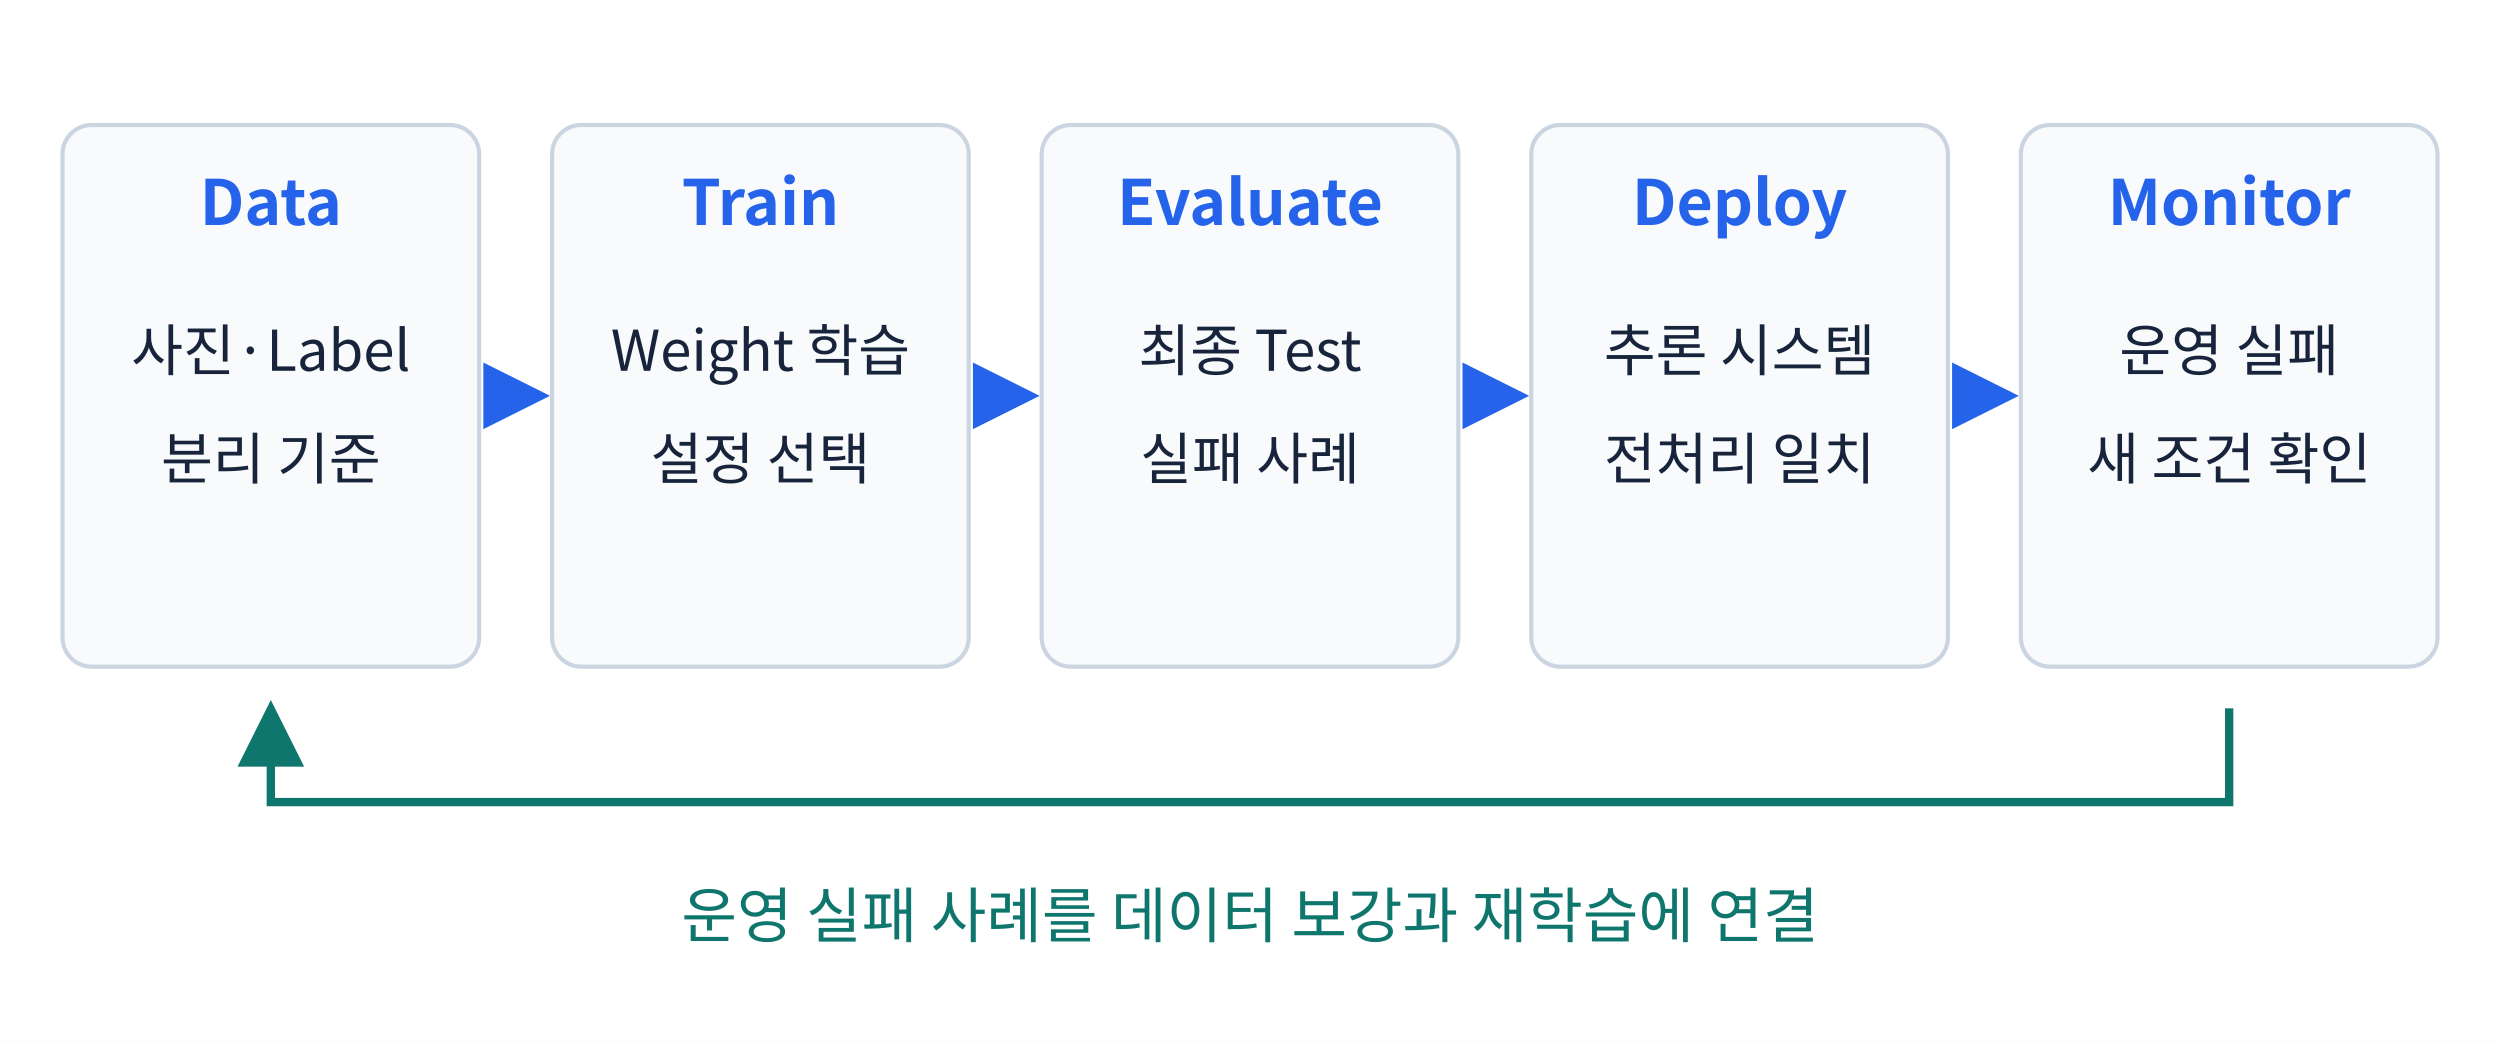
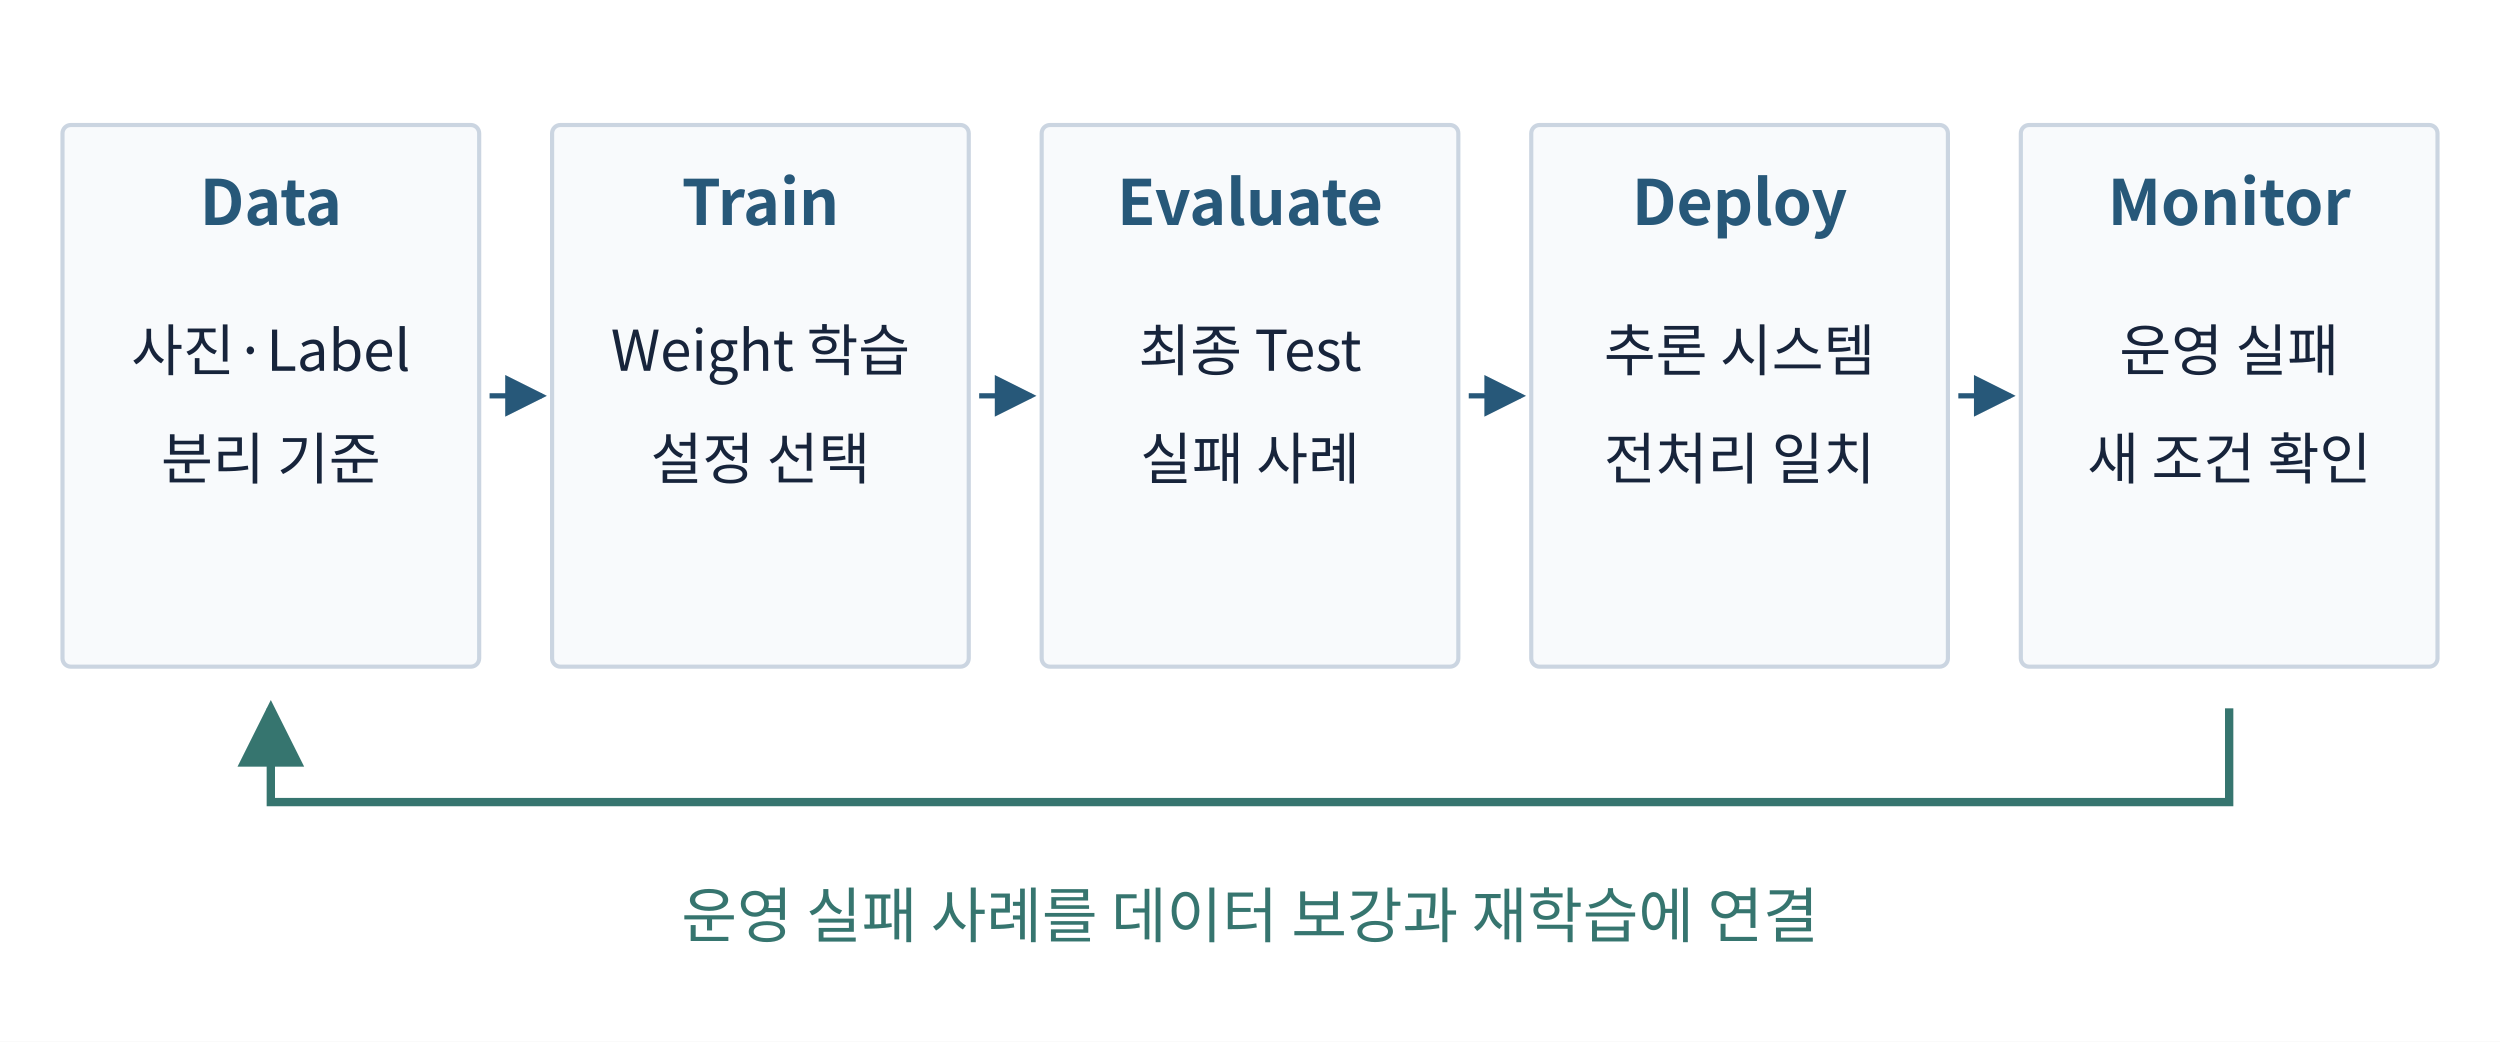
<svg xmlns="http://www.w3.org/2000/svg" viewBox="0 0 1200 500" font-family="'Noto Sans CJK KR', 'Malgun Gothic', sans-serif">
  <defs>
-     <marker id="arrow-2563eb" markerWidth="8" markerHeight="8" refX="7" refY="4" orient="auto">
-       <path d="M0 0 L8 4 L0 8Z" fill="#2563eb" />
+     <marker id="arrow-275879" markerWidth="8" markerHeight="8" refX="7" refY="4" orient="auto">
+       <path d="M0 0 L8 4 L0 8Z" fill="#275879" />
    </marker>
-     <marker id="arrow-0f766e" markerWidth="8" markerHeight="8" refX="7" refY="4" orient="auto">
-       <path d="M0 0 L8 4 L0 8Z" fill="#0f766e" />
+     <marker id="arrow-36756f" markerWidth="8" markerHeight="8" refX="7" refY="4" orient="auto">
+       <path d="M0 0 L8 4 L0 8Z" fill="#36756f" />
    </marker>
-     <marker id="arrow-ea580c" markerWidth="8" markerHeight="8" refX="7" refY="4" orient="auto">
-       <path d="M0 0 L8 4 L0 8Z" fill="#ea580c" />
+     <marker id="arrow-b2773d" markerWidth="8" markerHeight="8" refX="7" refY="4" orient="auto">
+       <path d="M0 0 L8 4 L0 8Z" fill="#b2773d" />
    </marker>
    <marker id="arrow-64748b" markerWidth="8" markerHeight="8" refX="7" refY="4" orient="auto">
      <path d="M0 0 L8 4 L0 8Z" fill="#64748b" />
    </marker>
  </defs>
  <rect width="1200" height="500" fill="white" />
-   <rect x="30" y="60" width="200" height="260" rx="14" fill="#f8fafc" stroke="#cbd5e1" stroke-width="2" />
-   <text x="130.0" y="108" font-size="30" fill="#2563eb" text-anchor="middle" font-weight="700">Data</text>
+   <rect x="30" y="60" width="200" height="260" rx="4" fill="#f8fafc" stroke="#cbd5e1" stroke-width="2" />
+   <text x="130.0" y="108" font-size="30" fill="#275879" text-anchor="middle" font-weight="700">Data</text>
  <text x="130.0" y="178" font-size="27" fill="#17243b" text-anchor="middle" font-weight="400">사진·Label</text>
  <text x="130.0" y="230" font-size="27" fill="#17243b" text-anchor="middle" font-weight="400">분리 기준</text>
-   <path d="M235 190 L260 190" stroke="#2563eb" stroke-width="4" fill="none" marker-end="url(#arrow-2563eb)" />
-   <rect x="265" y="60" width="200" height="260" rx="14" fill="#f8fafc" stroke="#cbd5e1" stroke-width="2" />
-   <text x="365.0" y="108" font-size="30" fill="#2563eb" text-anchor="middle" font-weight="700">Train</text>
+   <path d="M235 190 L260 190" stroke="#275879" stroke-width="2.5" fill="none" marker-end="url(#arrow-275879)" />
+   <rect x="265" y="60" width="200" height="260" rx="4" fill="#f8fafc" stroke="#cbd5e1" stroke-width="2" />
+   <text x="365.0" y="108" font-size="30" fill="#275879" text-anchor="middle" font-weight="700">Train</text>
  <text x="365.0" y="178" font-size="27" fill="#17243b" text-anchor="middle" font-weight="400">Weight 학습</text>
  <text x="365.0" y="230" font-size="27" fill="#17243b" text-anchor="middle" font-weight="400">설정 선택</text>
-   <path d="M470 190 L495 190" stroke="#2563eb" stroke-width="4" fill="none" marker-end="url(#arrow-2563eb)" />
-   <rect x="500" y="60" width="200" height="260" rx="14" fill="#f8fafc" stroke="#cbd5e1" stroke-width="2" />
-   <text x="600.0" y="108" font-size="30" fill="#2563eb" text-anchor="middle" font-weight="700">Evaluate</text>
+   <path d="M470 190 L495 190" stroke="#275879" stroke-width="2.5" fill="none" marker-end="url(#arrow-275879)" />
+   <rect x="500" y="60" width="200" height="260" rx="4" fill="#f8fafc" stroke="#cbd5e1" stroke-width="2" />
+   <text x="600.0" y="108" font-size="30" fill="#275879" text-anchor="middle" font-weight="700">Evaluate</text>
  <text x="600.0" y="178" font-size="27" fill="#17243b" text-anchor="middle" font-weight="400">최종 Test</text>
  <text x="600.0" y="230" font-size="27" fill="#17243b" text-anchor="middle" font-weight="400">실패 사례</text>
-   <path d="M705 190 L730 190" stroke="#2563eb" stroke-width="4" fill="none" marker-end="url(#arrow-2563eb)" />
-   <rect x="735" y="60" width="200" height="260" rx="14" fill="#f8fafc" stroke="#cbd5e1" stroke-width="2" />
-   <text x="835.0" y="108" font-size="30" fill="#2563eb" text-anchor="middle" font-weight="700">Deploy</text>
+   <path d="M705 190 L730 190" stroke="#275879" stroke-width="2.5" fill="none" marker-end="url(#arrow-275879)" />
+   <rect x="735" y="60" width="200" height="260" rx="4" fill="#f8fafc" stroke="#cbd5e1" stroke-width="2" />
+   <text x="835.0" y="108" font-size="30" fill="#275879" text-anchor="middle" font-weight="700">Deploy</text>
  <text x="835.0" y="178" font-size="27" fill="#17243b" text-anchor="middle" font-weight="400">추론 시스템</text>
  <text x="835.0" y="230" font-size="27" fill="#17243b" text-anchor="middle" font-weight="400">전처리 일치</text>
-   <path d="M940 190 L965 190" stroke="#2563eb" stroke-width="4" fill="none" marker-end="url(#arrow-2563eb)" />
-   <rect x="970" y="60" width="200" height="260" rx="14" fill="#f8fafc" stroke="#cbd5e1" stroke-width="2" />
-   <text x="1070.0" y="108" font-size="30" fill="#2563eb" text-anchor="middle" font-weight="700">Monitor</text>
+   <path d="M940 190 L965 190" stroke="#275879" stroke-width="2.5" fill="none" marker-end="url(#arrow-275879)" />
+   <rect x="970" y="60" width="200" height="260" rx="4" fill="#f8fafc" stroke="#cbd5e1" stroke-width="2" />
+   <text x="1070.0" y="108" font-size="30" fill="#275879" text-anchor="middle" font-weight="700">Monitor</text>
  <text x="1070.0" y="178" font-size="27" fill="#17243b" text-anchor="middle" font-weight="400">운영 실패</text>
  <text x="1070.0" y="230" font-size="27" fill="#17243b" text-anchor="middle" font-weight="400">새 조건 확인</text>
-   <path d="M1070 340 V385 H130 V340" fill="none" stroke="#0f766e" stroke-width="4" marker-end="url(#arrow-0f766e)" />
-   <text x="600" y="450" font-size="29" fill="#0f766e" text-anchor="middle" font-weight="400">운영 실패 사례를 데이터 보강과 재학습에 연결</text>
+   <path d="M1070 340 V385 H130 V340" fill="none" stroke="#36756f" stroke-width="4" marker-end="url(#arrow-36756f)" />
+   <text x="600" y="450" font-size="29" fill="#36756f" text-anchor="middle" font-weight="400">운영 실패 사례를 데이터 보강과 재학습에 연결</text>
</svg>
